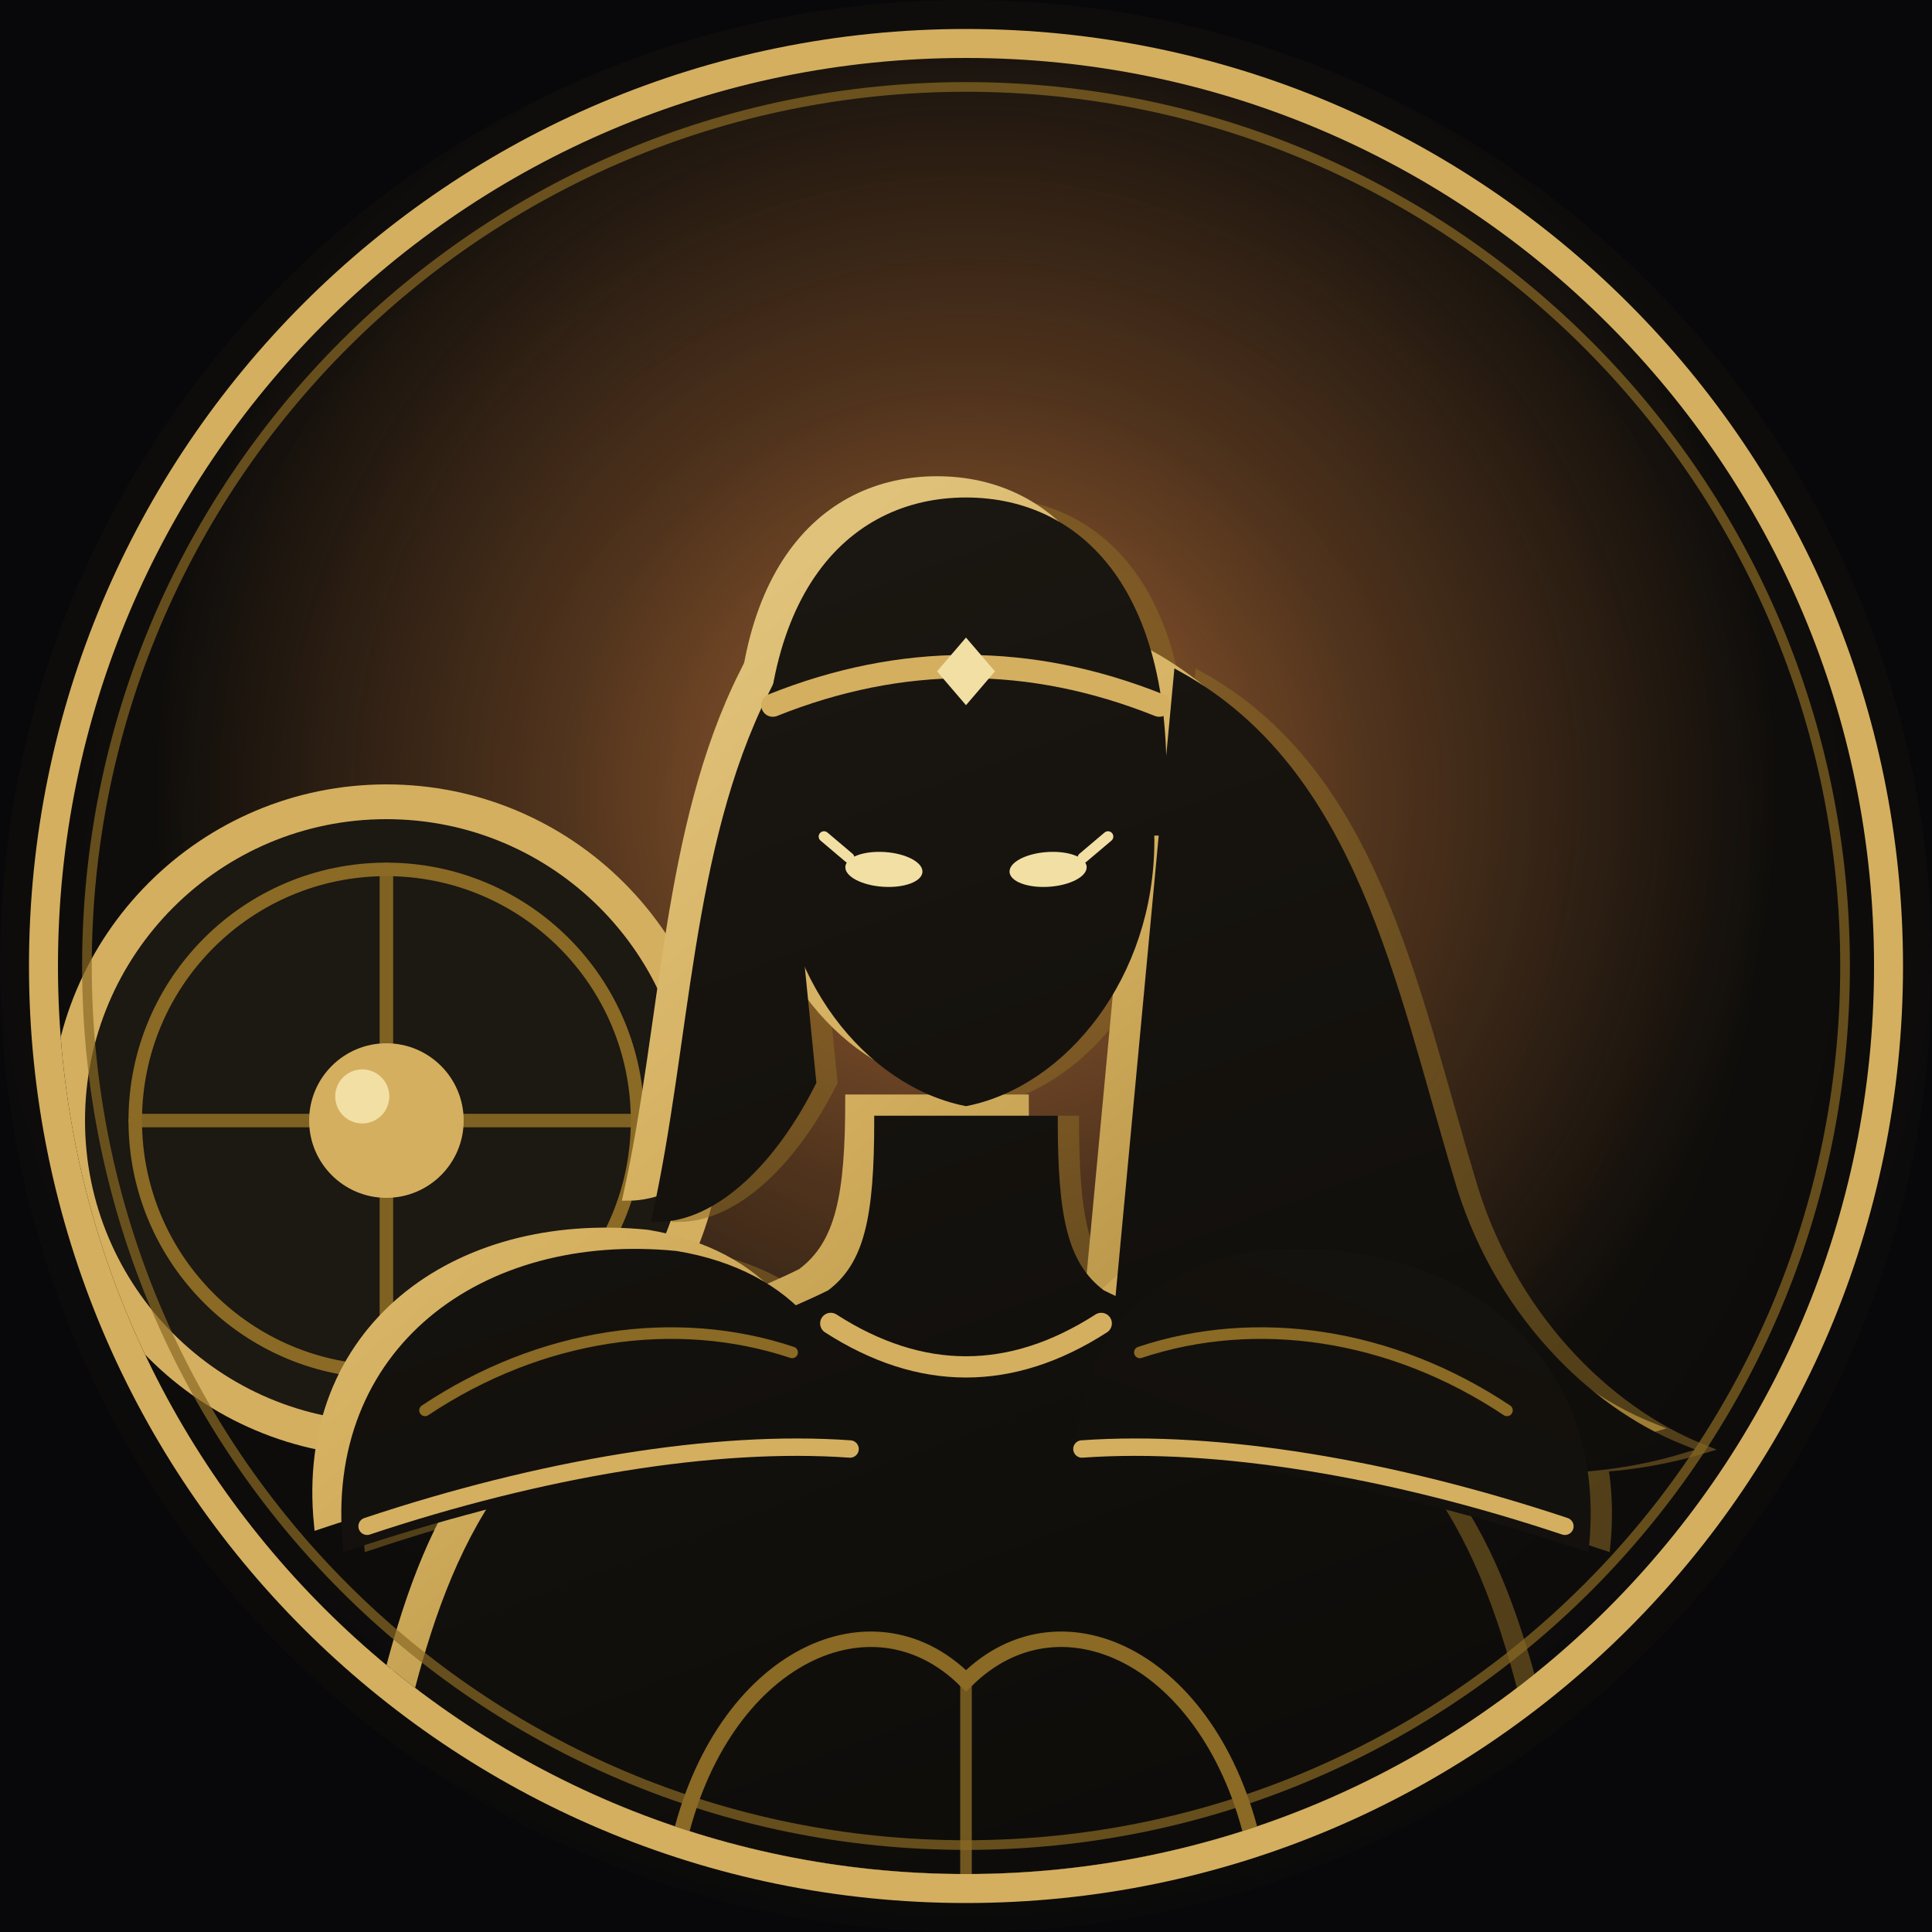
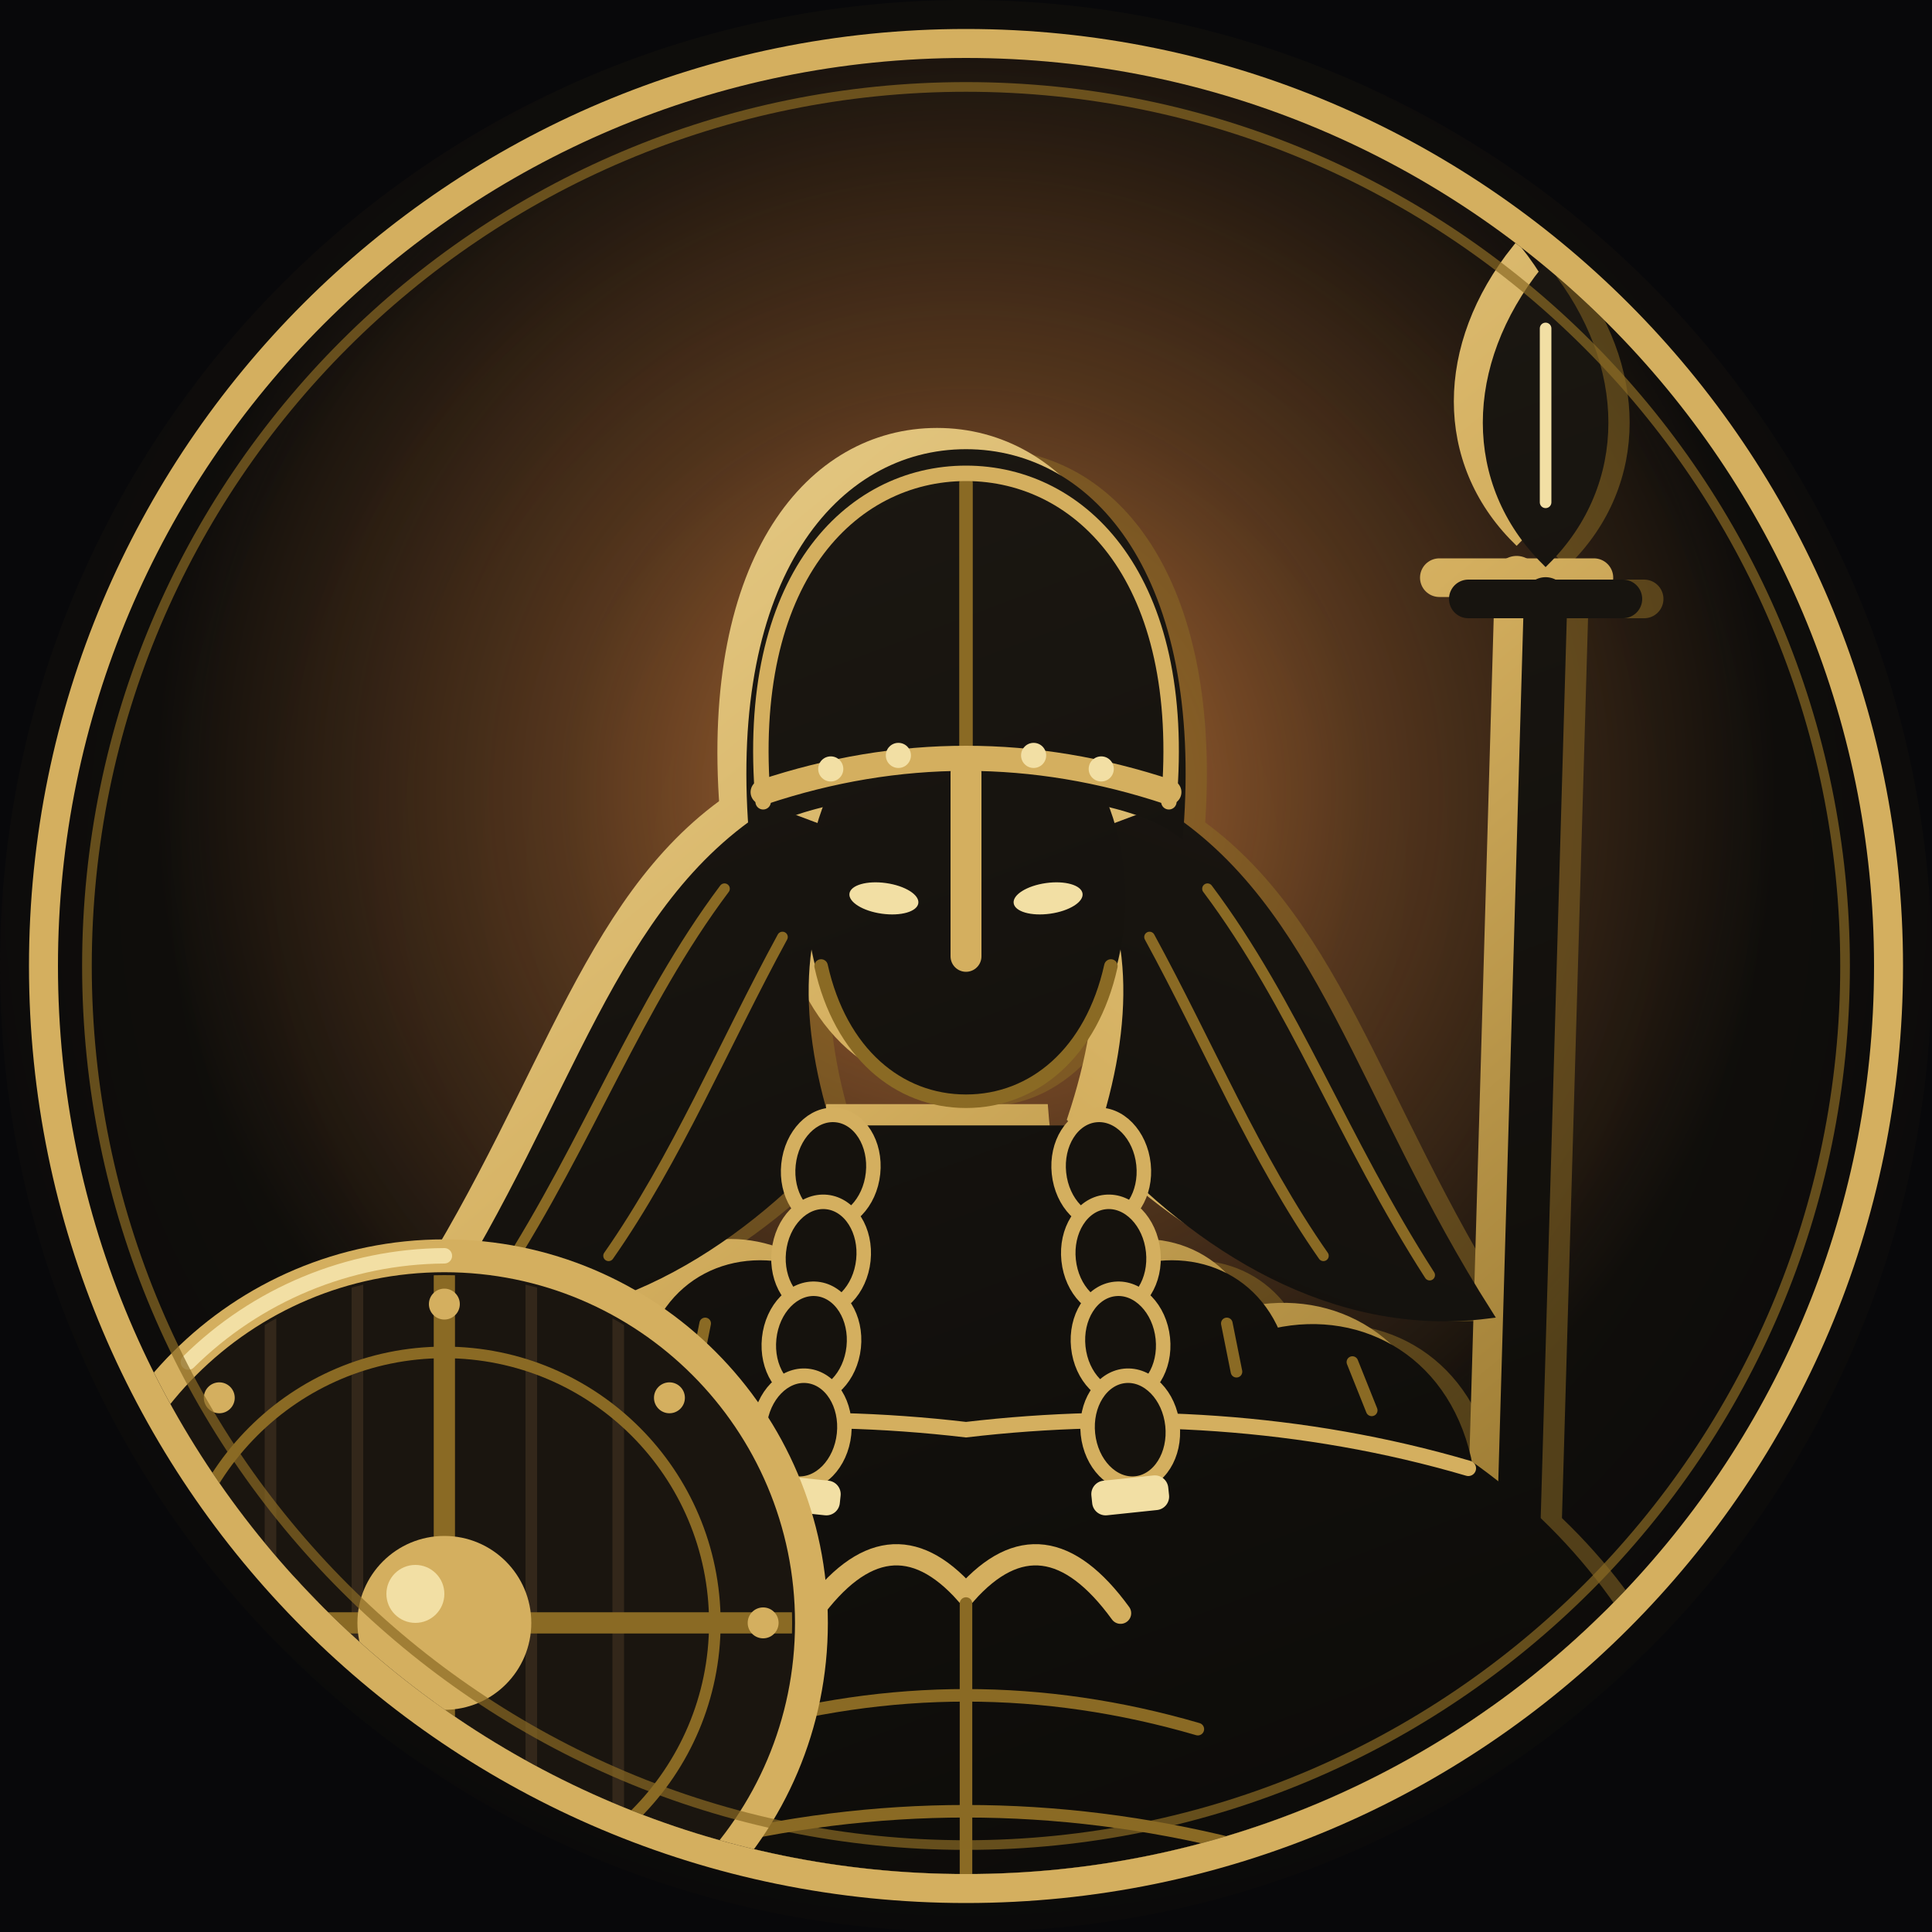
<svg xmlns="http://www.w3.org/2000/svg" width="200" height="200" viewBox="0 0 200 200">
  <defs>
    <radialGradient id="shieldmaiden-bg" cx="100" cy="90" r="130" gradientUnits="userSpaceOnUse">
      <stop offset="0" stop-color="#17140f" />
      <stop offset=".6" stop-color="#100e0b" />
      <stop offset="1" stop-color="#08080a" />
    </radialGradient>
    <radialGradient id="shieldmaiden-glow" cx="100" cy="82" r="84" gradientUnits="userSpaceOnUse">
-       <stop offset="0" stop-color="#c7773c" stop-opacity=".8" />
-       <stop offset=".5" stop-color="#c7773c" stop-opacity=".34" />
-       <stop offset="1" stop-color="#c7773c" stop-opacity="0" />
+       <stop offset="0" stop-color="#d27d3c" stop-opacity=".82" />
+       <stop offset=".5" stop-color="#d27d3c" stop-opacity=".34" />
+       <stop offset="1" stop-color="#d27d3c" stop-opacity="0" />
    </radialGradient>
    <linearGradient id="shieldmaiden-body" x1="70" y1="40" x2="130" y2="200" gradientUnits="userSpaceOnUse">
      <stop offset="0" stop-color="#1c1812" />
      <stop offset="1" stop-color="#0c0b09" />
    </linearGradient>
    <linearGradient id="shieldmaiden-rim" x1="30" y1="20" x2="170" y2="190" gradientUnits="userSpaceOnUse">
      <stop offset="0" stop-color="#f2dfa4" />
      <stop offset=".5" stop-color="#d4af5f" />
      <stop offset="1" stop-color="#8a6a24" />
    </linearGradient>
    <clipPath id="shieldmaiden-clip">
      <circle cx="100" cy="100" r="94" />
    </clipPath>
+     <clipPath id="shieldmaiden-boards">
+       <circle cx="46" cy="168" r="36" />
+     </clipPath>
+     <path id="shieldmaiden-lock" d="M80 84C64 94 60 114 46 136C62 138 76 129 86 118C82 106 82 95 88 87Z" />
    <g id="shieldmaiden-fig">
-       <path d="M80 72C72 88 72 108 68 126C74 126 80 120 84 112Z" />
-       <path d="M122 70C140 80 144 102 150 122C154 136 164 146 174 150C154 156 130 148 116 134Z" />
-       <path d="M38 200C42 182 44 164 54 152C64 142 78 138 86 134C90 131 91 126 91 116L109 116C109 126 110 131 114 134C122 138 136 142 146 152C156 164 158 182 162 200Z" />
-       <path d="M36 160C34 140 50 128 70 130C82 132 88 140 88 150C74 150 54 154 36 160Z" />
-       <g transform="matrix(-1 0 0 1 200 0)">
-         <path d="M36 160C34 140 50 128 70 130C82 132 88 140 88 150C74 150 54 154 36 160Z" />
-       </g>
-       <path d="M80 86C78 62 88 52 100 52C112 52 122 62 120 86Z" />
-       <path d="M100 62C112 62 119 73 119 87C119 101 110 112 100 114C90 112 81 101 81 87C81 73 88 62 100 62Z" />
+       <path d="M156 200L160 62" fill="none" stroke-width="4.5" stroke-linecap="round" />
+       <path d="M160 28C168 38 168 50 160 58C152 50 152 38 160 28Z" />
+       <path d="M152 62H168" fill="none" stroke-width="4" stroke-linecap="round" />
+       <use href="#shieldmaiden-lock" />
+       <use href="#shieldmaiden-lock" transform="matrix(-1 0 0 1 200 0)" />
+       <path d="M22 200C24 170 42 150 68 142C81 138 88 131 89 117L111 117C112 131 119 138 132 142C158 150 176 170 178 200Z" />
+       <path d="M48 152C50 141 59 136 68 138C71 131 79 129 86 133C90 128 96 128 100 132C104 128 110 128 114 133C121 129 129 131 132 138C141 136 150 141 152 152C135 147 117 146 100 148C83 146 65 147 48 152Z" />
+       <ellipse cx="100" cy="93" rx="16" ry="21" />
+       <path d="M78 86C76 60 87 47 100 47C113 47 124 60 122 86C114 80 86 80 78 86Z" />
    </g>
  </defs>
  <rect width="200" height="200" fill="#08080a" />
  <circle cx="100" cy="100" r="100" fill="url(#shieldmaiden-bg)" />
  <g clip-path="url(#shieldmaiden-clip)">
    <circle cx="100" cy="82" r="84" fill="url(#shieldmaiden-glow)" />
-     <circle cx="40" cy="116" r="33" fill="#1c1812" stroke="#d4af5f" stroke-width="3.6" />
-     <circle cx="40" cy="116" r="26" fill="none" stroke="#8a6a24" stroke-width="1.4" />
-     <path d="M40 90V142M14 116H66" fill="none" stroke="#8a6a24" stroke-width="1.4" stroke-linecap="round" opacity="0.9" />
-     <circle cx="40" cy="116" r="8" fill="#d4af5f" />
-     <circle cx="37.5" cy="113.5" r="2.8" fill="#f2dfa4" />
    <use href="#shieldmaiden-fig" x="2.2" fill="#8a6a24" stroke="#8a6a24" opacity=".55" />
    <use href="#shieldmaiden-fig" x="-3" y="-2.2" fill="url(#shieldmaiden-rim)" stroke="url(#shieldmaiden-rim)" />
    <use href="#shieldmaiden-fig" fill="url(#shieldmaiden-body)" stroke="url(#shieldmaiden-body)" />
-     <path d="M80 73Q100 65 120 73" fill="none" stroke="#d4af5f" stroke-width="2.4" stroke-linecap="round" />
-     <path d="M100 66l3 3.5l-3 3.5l-3-3.5z" fill="#f2dfa4" />
+     <path d="M160 34V52" fill="none" stroke="#f2dfa4" stroke-width="1.2" stroke-linecap="round" />
+     <path d="M100 50V78" fill="none" stroke="#8a6a24" stroke-width="1.4" stroke-linecap="round" />
+     <path d="M79 82Q100 75 121 82" fill="none" stroke="#d4af5f" stroke-width="2.6" stroke-linecap="round" />
    <g fill="#f2dfa4">
-       <ellipse cx="91.5" cy="90" rx="4" ry="1.8" transform="rotate(4 91.5 90)" />
-       <ellipse cx="108.5" cy="90" rx="4" ry="1.8" transform="rotate(-4 108.5 90)" />
+       <circle cx="86" cy="79.6" r="1.3" />
+       <circle cx="93" cy="78.2" r="1.3" />
+       <circle cx="107" cy="78.2" r="1.3" />
+       <circle cx="114" cy="79.6" r="1.3" />
    </g>
-     <path d="M87.9 88.8l-2.6 -2.2M112.1 88.8l2.6 -2.2" fill="none" stroke="#f2dfa4" stroke-width="1.1" stroke-linecap="round" />
-     <path d="M86 137Q100 146 114 137" fill="none" stroke="#d4af5f" stroke-width="2.2" stroke-linecap="round" />
-     <path d="M38 158C56 152 74 149 88 150" fill="none" stroke="#d4af5f" stroke-width="1.8" stroke-linecap="round" />
-     <path d="M44 146C56 138 70 136 82 140" fill="none" stroke="#8a6a24" stroke-width="1.2" stroke-linecap="round" />
-     <g transform="matrix(-1 0 0 1 200 0)">
-       <path d="M38 158C56 152 74 149 88 150" fill="none" stroke="#d4af5f" stroke-width="1.8" stroke-linecap="round" />
-       <path d="M44 146C56 138 70 136 82 140" fill="none" stroke="#8a6a24" stroke-width="1.2" stroke-linecap="round" />
+     <path d="M100 80V99" fill="none" stroke="#d4af5f" stroke-width="3.2" stroke-linecap="round" />
+     <path d="M79 83C77 60 88 49 100 49C112 49 123 60 121 83" fill="none" stroke="#d4af5f" stroke-width="1.6" stroke-linecap="round" />
+     <path d="M85 100C87 109 93 114 100 114C107 114 113 109 115 100" fill="none" stroke="#8a6a24" stroke-width="1.4" stroke-linecap="round" />
+     <g fill="#f2dfa4">
+       <ellipse cx="91.5" cy="93" rx="3.6" ry="1.6" transform="rotate(8 91.5 93)" />
+       <ellipse cx="108.5" cy="93" rx="3.6" ry="1.6" transform="rotate(-8 108.5 93)" />
    </g>
-     <path d="M70 192C74 172 90 164 100 174C110 164 126 172 130 192" fill="none" stroke="#8a6a24" stroke-width="1.6" stroke-linecap="round" />
-     <path d="M100 174V198" fill="none" stroke="#8a6a24" stroke-width="1.2" stroke-linecap="round" opacity="0.8" />
+     <g fill="none" stroke="#8a6a24" stroke-width="1.1" stroke-linecap="round">
+       <path d="M75 92C66 104 61 118 52 132M81 97C75 108 70 120 63 130" />
+       <path d="M125 92C134 104 139 118 148 132M119 97C125 108 130 120 137 130" />
+     </g>
+     <path d="M48 152C65 147 83 146 100 148C117 146 135 147 152 152" fill="none" stroke="#d4af5f" stroke-width="1.6" stroke-linecap="round" />
+     <path d="M58 146l2 -5M72 142l1 -5M128 142l-1 -5M142 146l-2 -5" fill="none" stroke="#8a6a24" stroke-width="1.2" stroke-linecap="round" />
+     <path d="M84 167Q92 156 100 165Q108 156 116 167" fill="none" stroke="#d4af5f" stroke-width="2.2" stroke-linecap="round" />
+     <path d="M100 166V200M76 179Q100 172 124 179M72 191Q100 184 128 191" fill="none" stroke="#8a6a24" stroke-width="1.3" stroke-linecap="round" />
+     <g fill="#15120d" stroke="#d4af5f" stroke-width="1.5">
+       <ellipse cx="86" cy="121" rx="4.4" ry="5.6" transform="rotate(6 86 121)" />
+       <ellipse cx="85" cy="130" rx="4.4" ry="5.6" transform="rotate(6 85 130)" />
+       <ellipse cx="84" cy="139" rx="4.4" ry="5.6" transform="rotate(6 84 139)" />
+       <ellipse cx="83" cy="148" rx="4.4" ry="5.6" transform="rotate(6 83 148)" />
+       <ellipse cx="114" cy="121" rx="4.4" ry="5.6" transform="rotate(-6 114 121)" />
+       <ellipse cx="115" cy="130" rx="4.4" ry="5.6" transform="rotate(-6 115 130)" />
+       <ellipse cx="116" cy="139" rx="4.4" ry="5.6" transform="rotate(-6 116 139)" />
+       <ellipse cx="117" cy="148" rx="4.4" ry="5.6" transform="rotate(-6 117 148)" />
+     </g>
+     <g fill="#f2dfa4">
+       <rect x="79" y="153" width="8" height="3.6" rx="1.4" transform="rotate(6 83 154.8)" />
+       <rect x="113" y="153" width="8" height="3.6" rx="1.4" transform="rotate(-6 117 154.8)" />
+     </g>
+     <circle cx="46" cy="168" r="38" fill="#1a150f" stroke="#d4af5f" stroke-width="3.4" />
+     <g clip-path="url(#shieldmaiden-boards)" fill="none" stroke-linecap="round">
+       <path d="M28 128V210M37 128V210M55 128V210M64 128V210" stroke="#33271a" stroke-width="1.2" />
+       <path d="M46 130V206M8 168H84" stroke="#8a6a24" stroke-width="2.2" />
+     </g>
+     <circle cx="46" cy="168" r="28" fill="none" stroke="#8a6a24" stroke-width="1.2" />
+     <g fill="#d4af5f">
+       <circle cx="79" cy="168" r="1.6" />
+       <circle cx="69.3" cy="144.7" r="1.6" />
+       <circle cx="46" cy="135" r="1.6" />
+       <circle cx="22.7" cy="144.7" r="1.6" />
+       <circle cx="13" cy="168" r="1.6" />
+       <circle cx="22.7" cy="191.3" r="1.6" />
+       <circle cx="46" cy="201" r="1.6" />
+       <circle cx="69.3" cy="191.3" r="1.6" />
+     </g>
+     <circle cx="46" cy="168" r="9" fill="#d4af5f" />
+     <circle cx="43" cy="165" r="3" fill="#f2dfa4" />
+     <path d="M19.5 141A38 38 0 0 1 46 130" fill="none" stroke="#f2dfa4" stroke-width="1.6" stroke-linecap="round" />
  </g>
  <circle cx="100" cy="100" r="95.5" fill="none" stroke="#d4af5f" stroke-width="3" />
  <circle cx="100" cy="100" r="91" fill="none" stroke="#8a6a24" stroke-width="1" opacity=".7" />
</svg>
